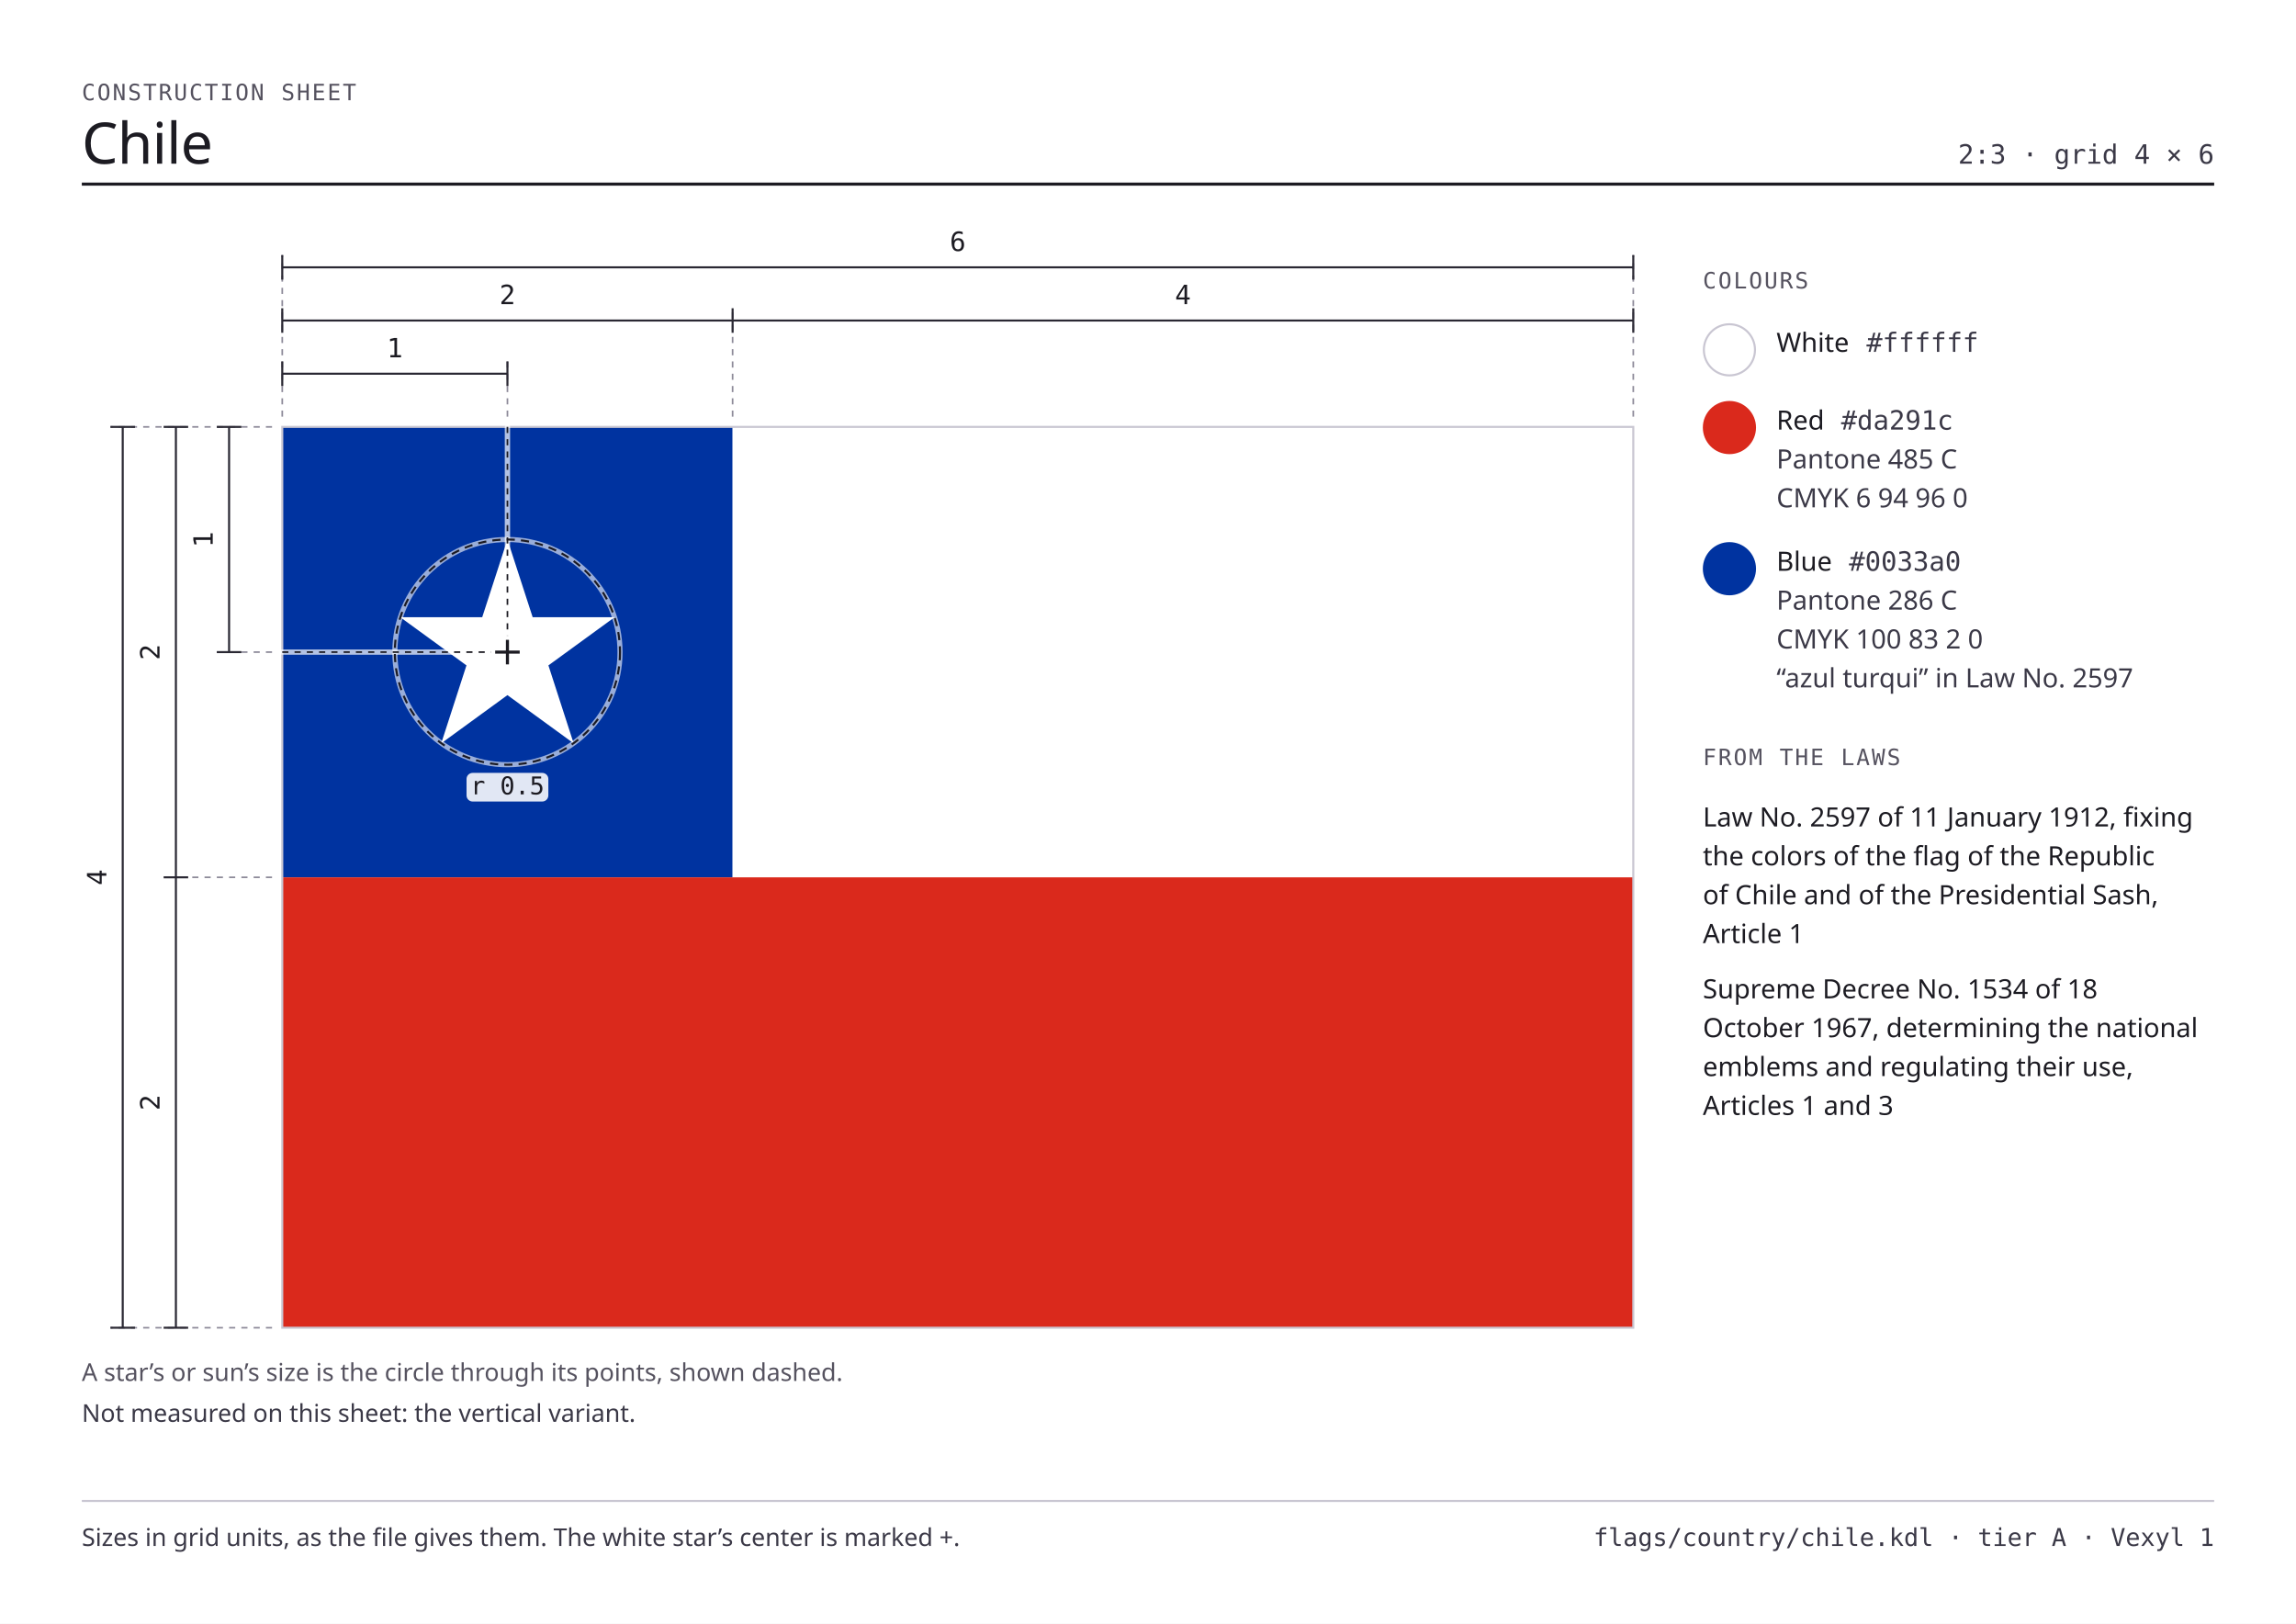
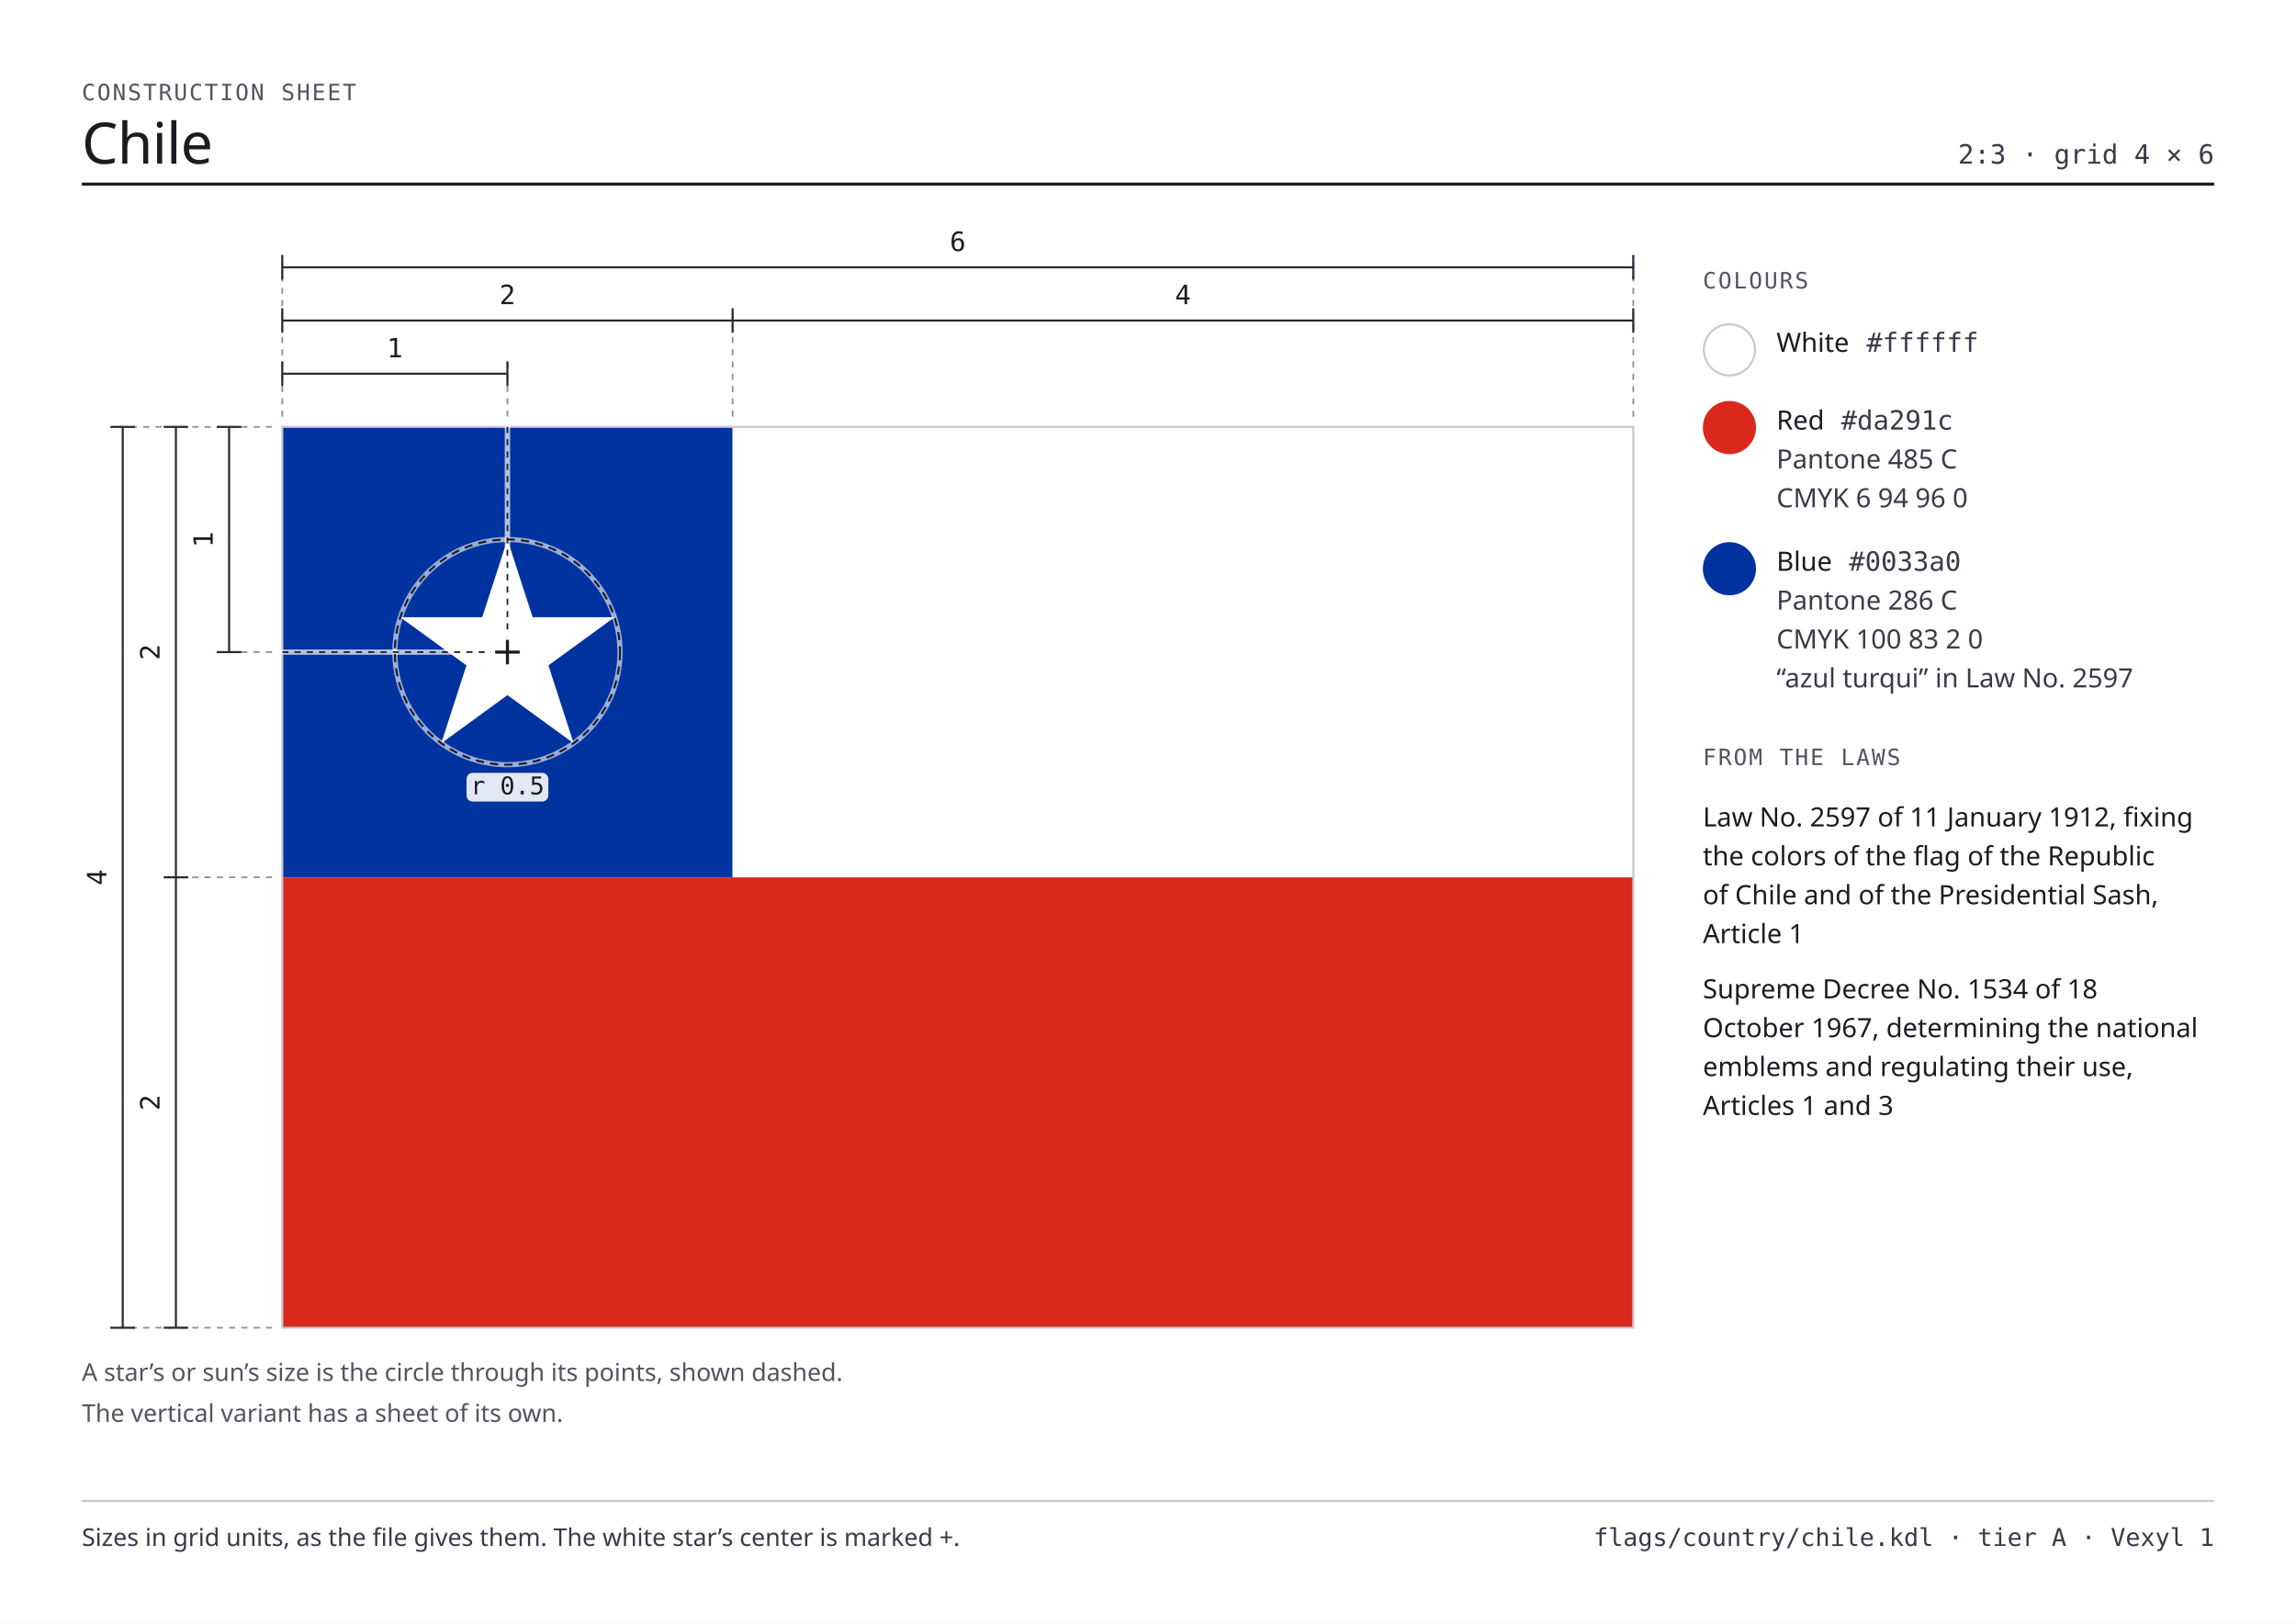
<svg xmlns="http://www.w3.org/2000/svg" width="297mm" height="210mm" viewBox="0 0 1122.52 793.701">
  <rect x="0" y="0" width="1122.52" height="793.701" fill="#ffffff" />
  <text x="40" y="49" font-family="Geist Mono, ui-monospace, monospace" font-size="11" letter-spacing="0.88" fill="#55525f">CONSTRUCTION SHEET</text>
  <text x="40" y="80" font-family="Geist, system-ui, sans-serif" font-size="28" font-weight="500" letter-spacing="-0.28" fill="#1c1b22">Chile</text>
  <text x="1082.52" y="80" font-family="Geist Mono, ui-monospace, monospace" font-size="13" text-anchor="end" fill="#3b3947">2:3 · grid 4 × 6</text>
  <path d="M40 90H1082.52" stroke="#1c1b22" stroke-width="1.5" />
  <svg x="138" y="208.677" width="660.52" height="440.346" viewBox="0 0 6 4" overflow="hidden">
    <clipPath id="vx-5ab43f5f15936159-cs-f-flag1">
      <polygon points="0,0 6,0 6,4 0,4" />
    </clipPath>
    <g clip-path="url(#vx-5ab43f5f15936159-cs-f-flag1)">
      <polygon points="0,0 6,0 6,4 0,4" fill="#ffffff" />
      <polygon points="0,2 6,2 6,4 0,4" fill="#da291c" />
      <clipPath id="vx-5ab43f5f15936159-cs-f-panel2">
        <polygon points="0,0 2,0 2,2 0,2" />
      </clipPath>
      <g transform="translate(0 0)" clip-path="url(#vx-5ab43f5f15936159-cs-f-panel2)" style="isolation:isolate">
        <polygon points="0,0 2,0 2,2 0,2" fill="#0033a0" />
        <polygon points="1,0.5 1.112,0.845 1.476,0.845 1.182,1.059 1.294,1.405 1,1.191 0.706,1.405 0.818,1.059 0.524,0.845 0.888,0.845" fill="#ffffff" />
      </g>
    </g>
  </svg>
  <rect x="138" y="208.677" width="660.52" height="440.346" fill="none" stroke="#c9c6d2" stroke-width="1" />
  <path d="M138 203.677V124.677M248.087 203.677V176.677M358.173 203.677V150.677M798.52 203.677V124.677M133 208.677H54M133 318.764H106M133 428.85H80M133 649.024H54" fill="none" stroke="#8d8a99" stroke-width="0.8" stroke-dasharray="3 3" />
  <text x="193.043" y="174.677" font-family="Geist Mono, ui-monospace, monospace" font-size="13" fill="#1c1b22" stroke="#ffffff" stroke-width="3" stroke-linejoin="round" paint-order="stroke" text-anchor="middle">1</text>
  <text x="248.087" y="148.677" font-family="Geist Mono, ui-monospace, monospace" font-size="13" fill="#1c1b22" stroke="#ffffff" stroke-width="3" stroke-linejoin="round" paint-order="stroke" text-anchor="middle">2</text>
  <text x="578.346" y="148.677" font-family="Geist Mono, ui-monospace, monospace" font-size="13" fill="#1c1b22" stroke="#ffffff" stroke-width="3" stroke-linejoin="round" paint-order="stroke" text-anchor="middle">4</text>
  <text x="468.26" y="122.677" font-family="Geist Mono, ui-monospace, monospace" font-size="13" fill="#1c1b22" stroke="#ffffff" stroke-width="3" stroke-linejoin="round" paint-order="stroke" text-anchor="middle">6</text>
  <text x="104" y="263.72" font-family="Geist Mono, ui-monospace, monospace" font-size="13" fill="#1c1b22" stroke="#ffffff" stroke-width="3" stroke-linejoin="round" paint-order="stroke" text-anchor="middle" transform="rotate(-90 104 263.7205)">1</text>
  <text x="78" y="318.764" font-family="Geist Mono, ui-monospace, monospace" font-size="13" fill="#1c1b22" stroke="#ffffff" stroke-width="3" stroke-linejoin="round" paint-order="stroke" text-anchor="middle" transform="rotate(-90 78 318.7638)">2</text>
  <text x="78" y="538.937" font-family="Geist Mono, ui-monospace, monospace" font-size="13" fill="#1c1b22" stroke="#ffffff" stroke-width="3" stroke-linejoin="round" paint-order="stroke" text-anchor="middle" transform="rotate(-90 78 538.937)">2</text>
  <text x="52" y="428.85" font-family="Geist Mono, ui-monospace, monospace" font-size="13" fill="#1c1b22" stroke="#ffffff" stroke-width="3" stroke-linejoin="round" paint-order="stroke" text-anchor="middle" transform="rotate(-90 52 428.8504)">4</text>
  <path d="M248.087 208.677V310.764M138 318.764H240.087M242.087 318.764H254.087M248.087 312.764V324.764" fill="none" stroke="#ffffff" stroke-width="2.6" stroke-opacity="0.7" stroke-linecap="round" />
  <circle cx="248.087" cy="318.764" r="55.043" fill="none" stroke="#ffffff" stroke-width="2.5" stroke-opacity="0.6" />
  <circle cx="248.087" cy="318.764" r="55.043" fill="none" stroke="#1c1b22" stroke-width="1" stroke-dasharray="4 3" />
  <path d="M248.087 208.677V310.764M138 318.764H240.087" fill="none" stroke="#1c1b22" stroke-width="0.8" stroke-dasharray="3 3" />
  <path d="M242.087 318.764H254.087M248.087 312.764V324.764" stroke="#1c1b22" stroke-width="1.5" />
  <path d="M138 182.677H248.087M138 176.677V188.677M248.087 176.677V188.677M138 156.677H358.173M138 150.677V162.677M358.173 150.677V162.677M358.173 156.677H798.52M358.173 150.677V162.677M798.52 150.677V162.677M138 130.677H798.52M138 124.677V136.677M798.52 124.677V136.677M112 208.677V318.764M106 208.677H118M106 318.764H118M86 208.677V428.85M80 208.677H92M80 428.85H92M86 428.85V649.024M80 428.85H92M80 649.024H92M60 208.677V649.024M54 208.677H66M54 649.024H66" fill="none" stroke="#2a2833" stroke-width="1" />
  <rect x="228.087" y="377.807" width="40" height="14" rx="3" fill="#ffffff" fill-opacity="0.88" />
  <text x="248.087" y="388.307" font-family="Geist Mono, ui-monospace, monospace" font-size="12" fill="#1c1b22" text-anchor="middle">r 0.5</text>
  <text x="40" y="675.024" font-family="Geist, system-ui, sans-serif" font-size="12" fill="#55525f">A star’s or sun’s size is the circle through its points, shown dashed.</text>
-   <text x="40" y="695.024" font-family="Geist, system-ui, sans-serif" font-size="12" fill="#3b3947">Not measured on this sheet: the vertical variant.</text>
+   <text x="40" y="695.024" font-family="Geist, system-ui, sans-serif" font-size="12" fill="#55525f">The vertical variant has a sheet of its own.</text>
  <text x="832.52" y="141" font-family="Geist Mono, ui-monospace, monospace" font-size="11" font-weight="500" letter-spacing="0.88" fill="#55525f">COLOURS</text>
  <circle cx="845.52" cy="171" r="12.5" fill="#ffffff" stroke="#c9c6d2" stroke-width="1" />
  <text x="868.52" y="172" font-family="Geist, system-ui, sans-serif" font-size="13" font-weight="500" fill="#1c1b22">White</text>
  <text x="912.521" y="172" font-family="Geist Mono, ui-monospace, monospace" font-size="13" fill="#3b3947">#ffffff</text>
  <circle cx="845.52" cy="209" r="13" fill="#da291c" />
  <text x="868.52" y="210" font-family="Geist, system-ui, sans-serif" font-size="13" font-weight="500" fill="#1c1b22">Red</text>
  <text x="900.1" y="210" font-family="Geist Mono, ui-monospace, monospace" font-size="13" fill="#3b3947">#da291c</text>
  <text x="868.52" y="229" font-family="Geist, system-ui, sans-serif" font-size="13" fill="#3b3947">Pantone 485 C</text>
  <text x="868.52" y="248" font-family="Geist, system-ui, sans-serif" font-size="13" fill="#3b3947">CMYK 6 94 96 0</text>
  <circle cx="845.52" cy="278" r="13" fill="#0033a0" />
  <text x="868.52" y="279" font-family="Geist, system-ui, sans-serif" font-size="13" font-weight="500" fill="#1c1b22">Blue</text>
  <text x="903.949" y="279" font-family="Geist Mono, ui-monospace, monospace" font-size="13" fill="#3b3947">#0033a0</text>
  <text x="868.52" y="298" font-family="Geist, system-ui, sans-serif" font-size="13" fill="#3b3947">Pantone 286 C</text>
  <text x="868.52" y="317" font-family="Geist, system-ui, sans-serif" font-size="13" fill="#3b3947">CMYK 100 83 2 0</text>
  <text x="868.52" y="336" font-family="Geist, system-ui, sans-serif" font-size="13" fill="#3b3947">“azul turqui” in Law No. 2597</text>
  <text x="832.52" y="374" font-family="Geist Mono, ui-monospace, monospace" font-size="11" font-weight="500" letter-spacing="0.88" fill="#55525f">FROM THE LAWS</text>
  <text x="832.52" y="404" font-family="Geist, system-ui, sans-serif" font-size="13" fill="#1c1b22">Law No. 2597 of 11 January 1912, fixing</text>
  <text x="832.52" y="423" font-family="Geist, system-ui, sans-serif" font-size="13" fill="#1c1b22">the colors of the flag of the Republic</text>
  <text x="832.52" y="442" font-family="Geist, system-ui, sans-serif" font-size="13" fill="#1c1b22">of Chile and of the Presidential Sash,</text>
  <text x="832.52" y="461" font-family="Geist, system-ui, sans-serif" font-size="13" fill="#1c1b22">Article 1</text>
  <text x="832.52" y="488" font-family="Geist, system-ui, sans-serif" font-size="13" fill="#1c1b22">Supreme Decree No. 1534 of 18</text>
  <text x="832.52" y="507" font-family="Geist, system-ui, sans-serif" font-size="13" fill="#1c1b22">October 1967, determining the national</text>
  <text x="832.52" y="526" font-family="Geist, system-ui, sans-serif" font-size="13" fill="#1c1b22">emblems and regulating their use,</text>
  <text x="832.52" y="545" font-family="Geist, system-ui, sans-serif" font-size="13" fill="#1c1b22">Articles 1 and 3</text>
  <path d="M40 733.701H1082.52" stroke="#c9c6d2" stroke-width="1" />
  <text x="40" y="755.701" font-family="Geist, system-ui, sans-serif" font-size="12" fill="#3b3947">Sizes in grid units, as the file gives them. The white star’s center is marked +.</text>
  <text x="1082.52" y="755.701" font-family="Geist Mono, ui-monospace, monospace" font-size="12" text-anchor="end" fill="#3b3947">flags/country/chile.kdl · tier A · Vexyl 1</text>
</svg>
